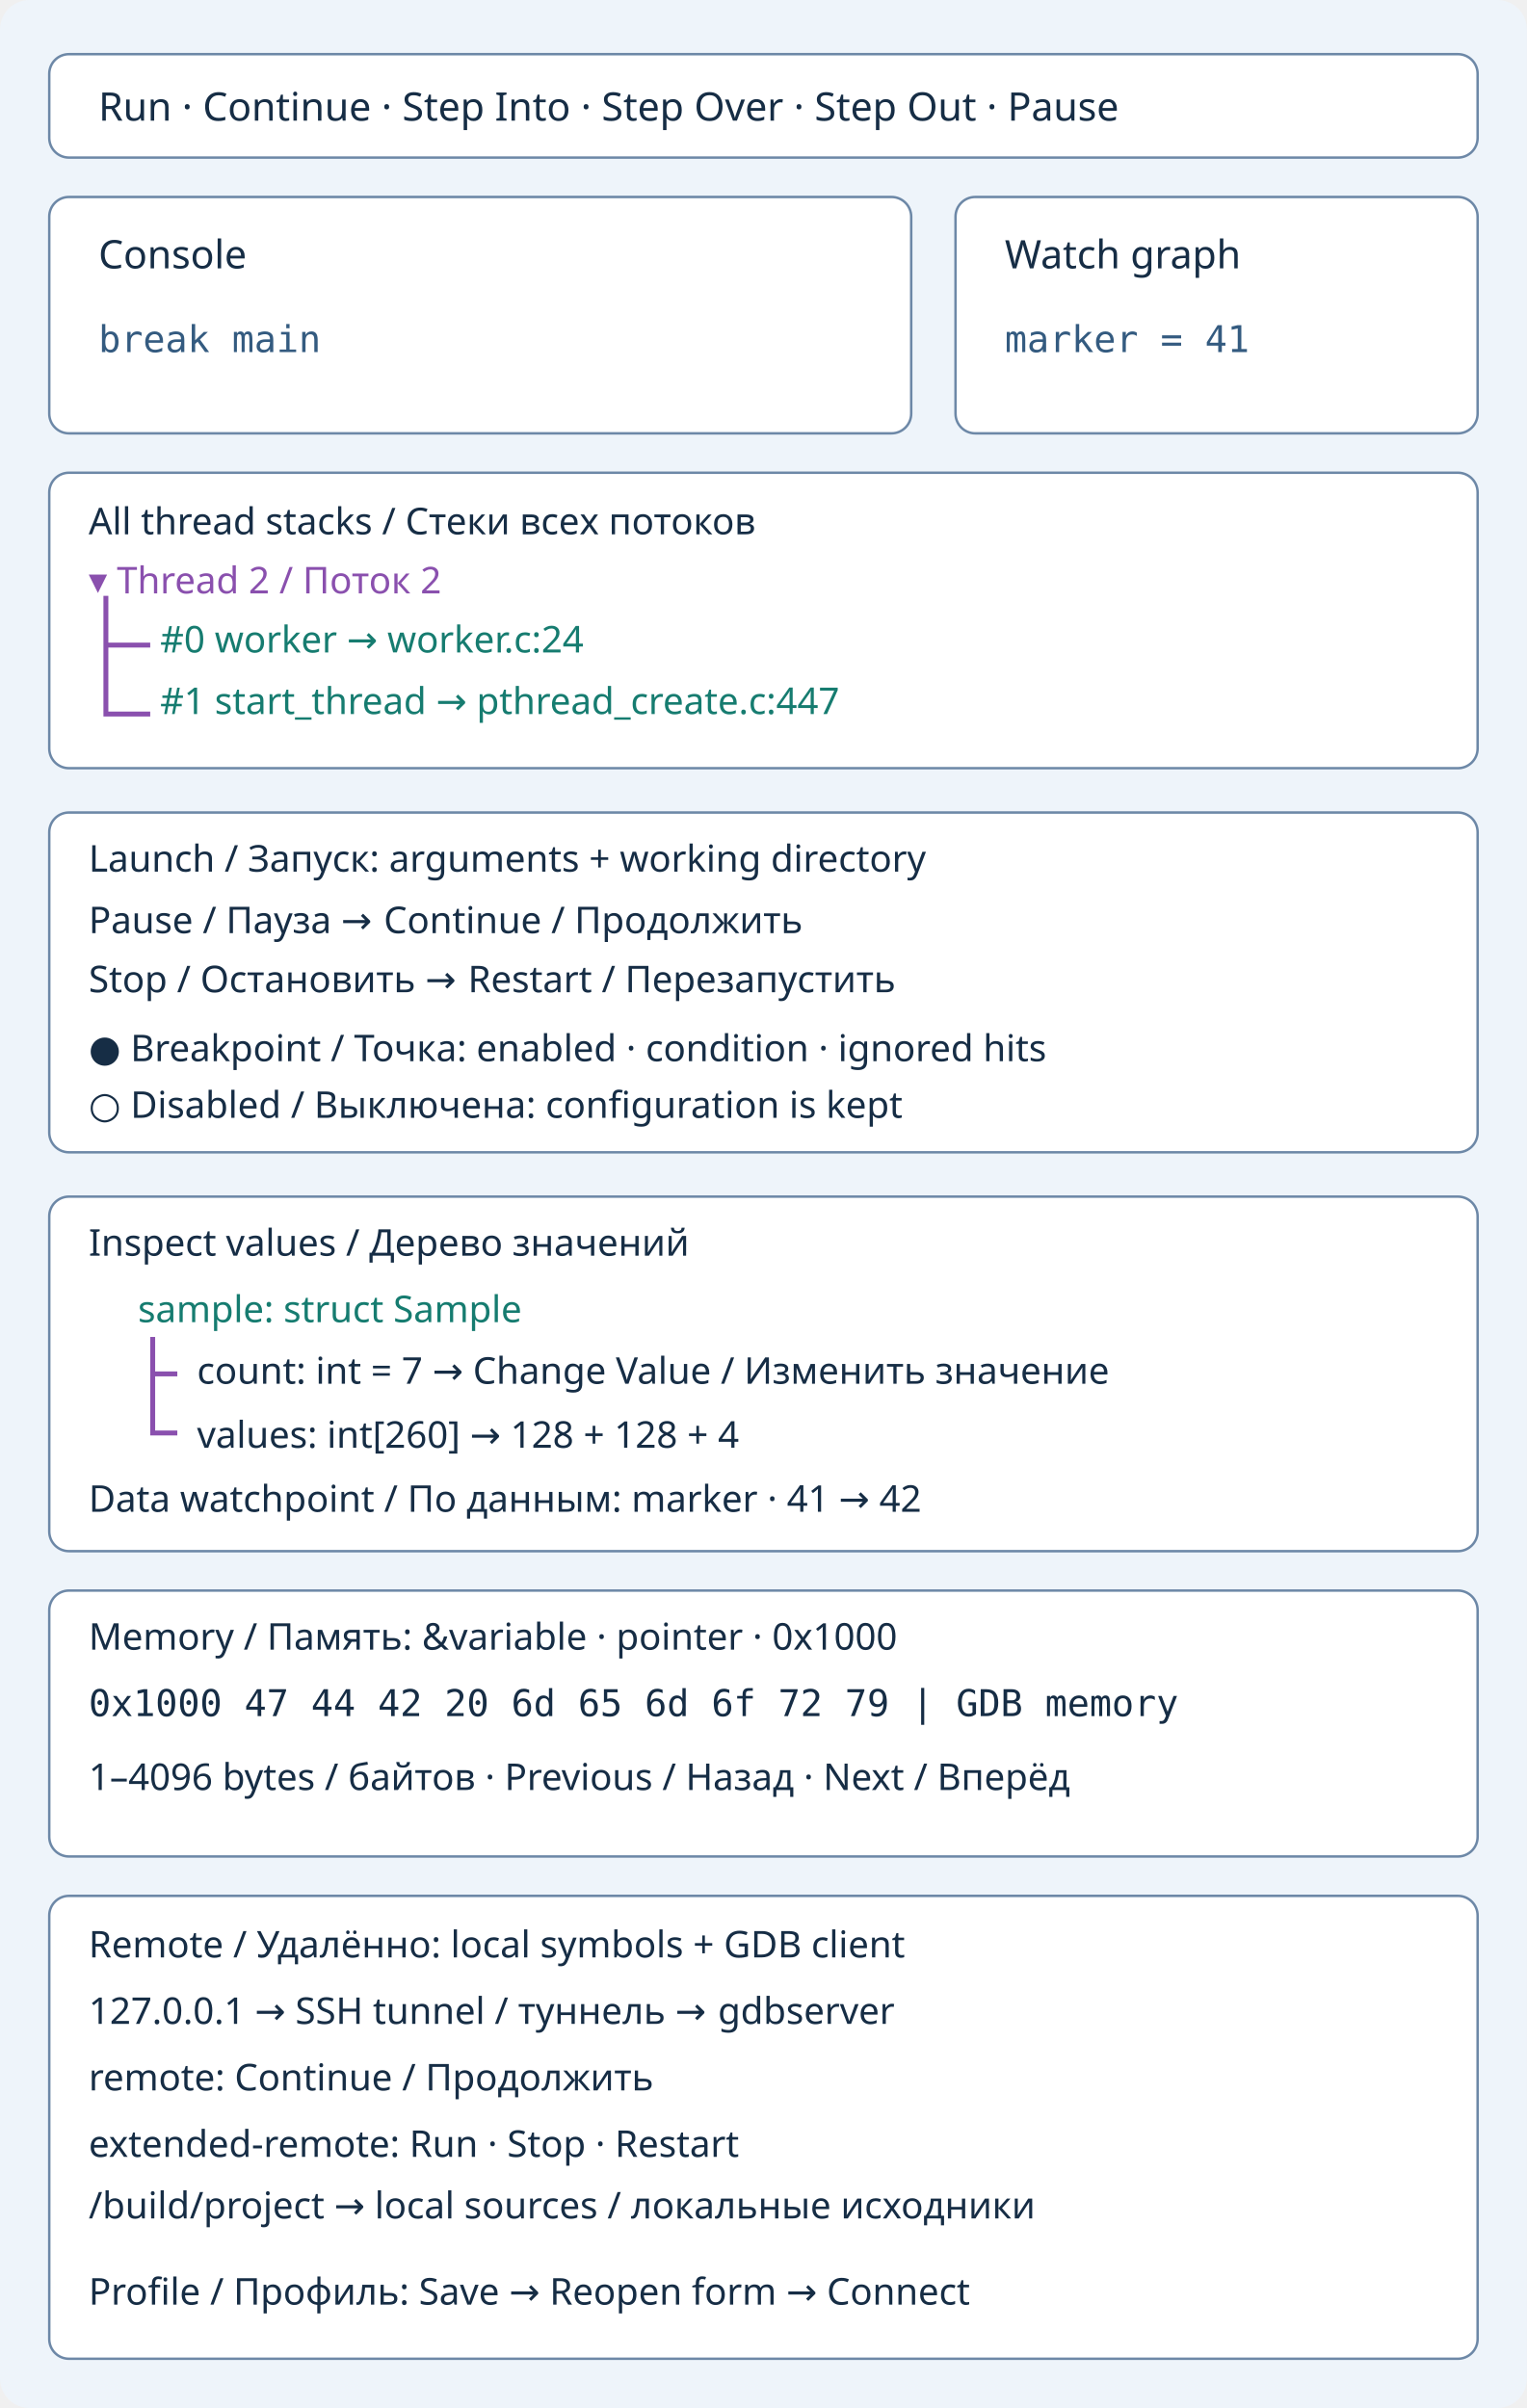
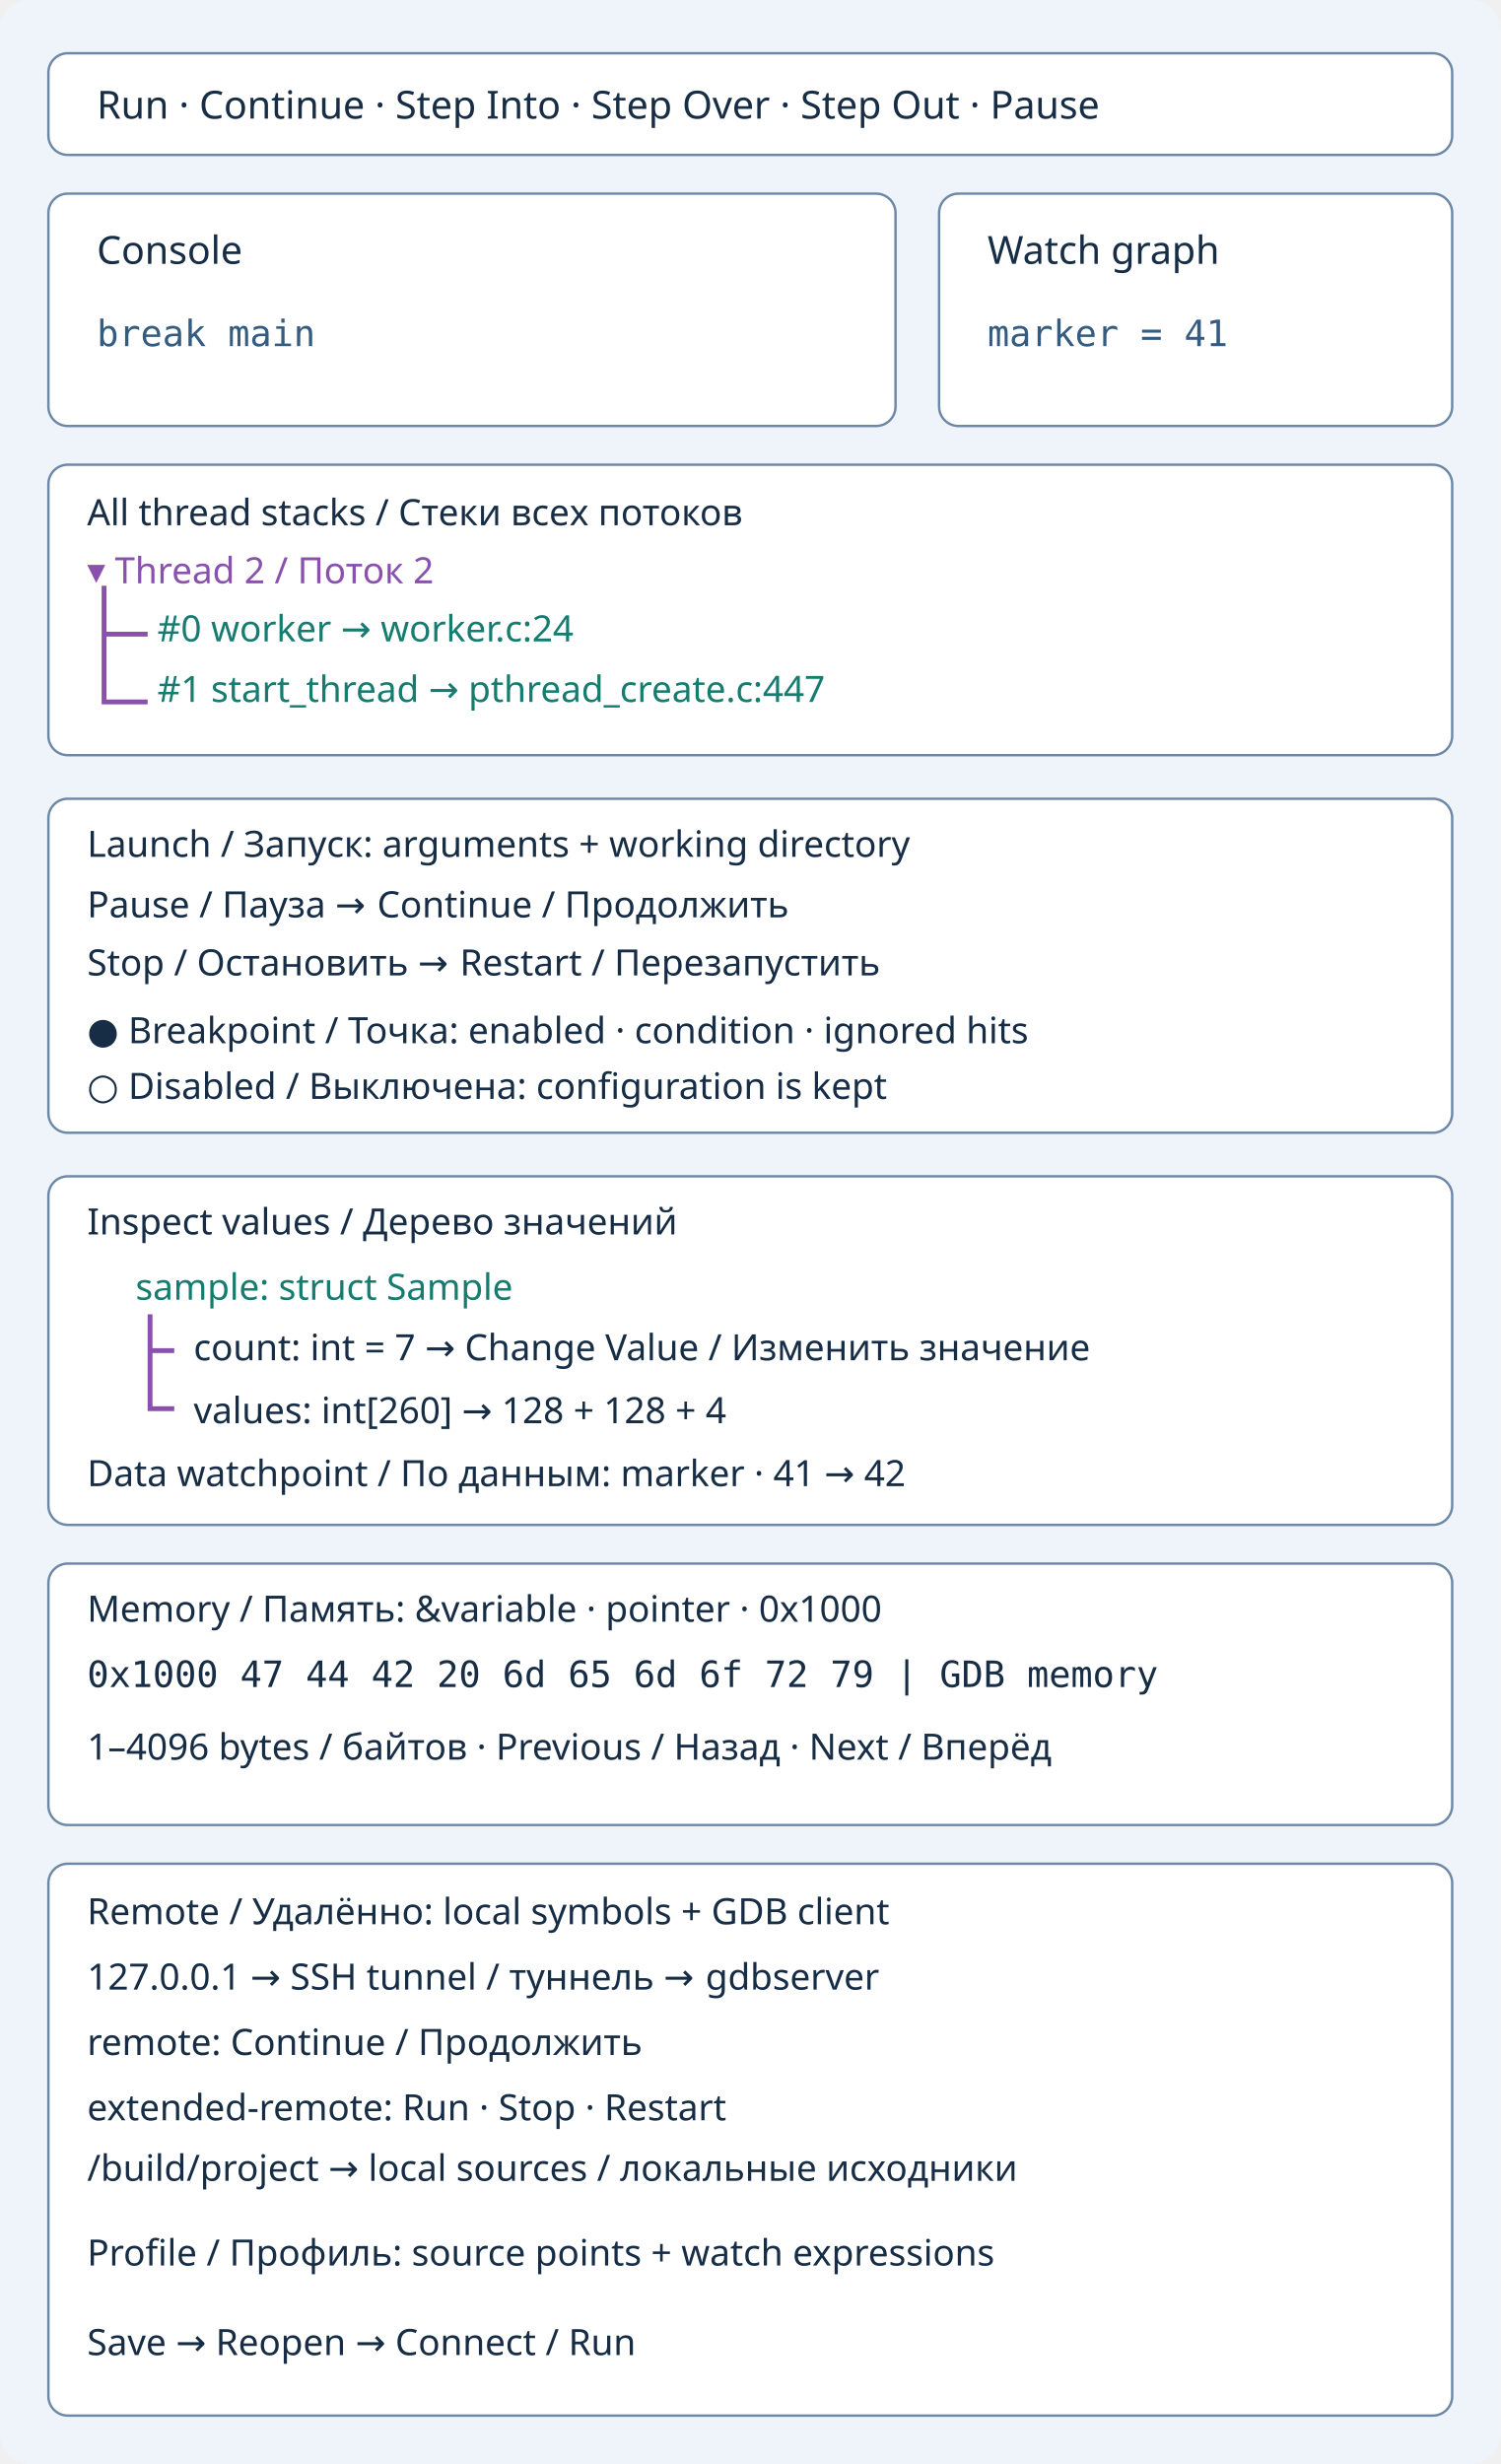
- <svg xmlns="http://www.w3.org/2000/svg" viewBox="0 0 620 978" role="img" aria-labelledby="title">
-   <rect width="620" height="978" rx="12" fill="#eef4fa" />
+ <svg xmlns="http://www.w3.org/2000/svg" viewBox="0 0 620 1018" role="img" aria-labelledby="title">
+   <rect width="620" height="1018" rx="12" fill="#eef4fa" />
  <g fill="#fff" stroke="#6d88a7">
    <rect x="20" y="22" width="580" height="42" rx="8" />
    <rect x="20" y="80" width="350" height="96" rx="8" />
    <rect x="388" y="80" width="212" height="96" rx="8" />
  </g>
  <g font-family="sans-serif" font-size="16" fill="#162d45">
    <text x="40" y="49">Run · Continue · Step Into · Step Over · Step Out · Pause</text>
    <text x="40" y="109">Console</text>
    <text x="408" y="109">Watch graph</text>
  </g>
  <g font-family="monospace" font-size="15" fill="#345b80">
    <text x="40" y="143">break main</text>
    <text x="408" y="143">marker = 41</text>
  </g>
  <rect x="20" y="192" width="580" height="120" rx="8" fill="#fff" stroke="#6d88a7" />
  <g fill="none" stroke="#8a50ae" stroke-width="2">
    <path d="M43 242v48h18M43 262h18" />
  </g>
  <g font-family="sans-serif" font-size="15">
    <text x="36" y="217" fill="#162d45">All thread stacks / Стеки всех потоков</text>
    <text x="36" y="241" fill="#8a50ae">▾ Thread 2 / Поток 2</text>
    <text x="65" y="265" fill="#167c70">#0 worker → worker.c:24</text>
    <text x="65" y="290" fill="#167c70">#1 start_thread → pthread_create.c:447</text>
  </g>
  <rect x="20" y="330" width="580" height="138" rx="8" fill="#fff" stroke="#6d88a7" />
  <g font-family="sans-serif" font-size="15" fill="#162d45">
    <text x="36" y="354">Launch / Запуск: arguments + working directory</text>
    <text x="36" y="379">Pause / Пауза → Continue / Продолжить</text>
    <text x="36" y="403">Stop / Остановить → Restart / Перезапустить</text>
    <text x="36" y="431">● Breakpoint / Точка: enabled · condition · ignored hits</text>
    <text x="36" y="454">○ Disabled / Выключена: configuration is kept</text>
  </g>
  <rect x="20" y="486" width="580" height="144" rx="8" fill="#fff" stroke="#6d88a7" />
  <g font-family="sans-serif" font-size="15" fill="#162d45">
    <text x="36" y="510">Inspect values / Дерево значений</text>
    <text x="56" y="537" fill="#167c70">sample: struct Sample</text>
    <text x="80" y="562">count: int = 7 → Change Value / Изменить значение</text>
    <text x="80" y="588">values: int[260] → 128 + 128 + 4</text>
    <text x="36" y="614">Data watchpoint / По данным: marker · 41 → 42</text>
  </g>
  <path d="M62 543v39h10M62 558h10" fill="none" stroke="#8a50ae" stroke-width="2" />
  <rect x="20" y="646" width="580" height="108" rx="8" fill="#fff" stroke="#6d88a7" />
  <g font-family="sans-serif" font-size="15" fill="#162d45">
    <text x="36" y="670">Memory / Память: &amp;variable · pointer · 0x1000</text>
    <text x="36" y="697" font-family="monospace">0x1000  47 44 42 20 6d 65 6d 6f 72 79 | GDB memory</text>
    <text x="36" y="727">1–4096 bytes / байтов · Previous / Назад · Next / Вперёд</text>
  </g>
-   <rect x="20" y="770" width="580" height="188" rx="8" fill="#fff" stroke="#6d88a7" />
+   <rect x="20" y="770" width="580" height="228" rx="8" fill="#fff" stroke="#6d88a7" />
  <g font-family="sans-serif" font-size="15" fill="#162d45">
    <text x="36" y="795">Remote / Удалённо: local symbols + GDB client</text>
    <text x="36" y="822">127.0.0.1 → SSH tunnel / туннель → gdbserver</text>
    <text x="36" y="849">remote: Continue / Продолжить</text>
    <text x="36" y="876">extended-remote: Run · Stop · Restart</text>
    <text x="36" y="901">/build/project → local sources / локальные исходники</text>
-     <text x="36" y="936">Profile / Профиль: Save → Reopen form → Connect</text>
+     <text x="36" y="936">Profile / Профиль: source points + watch expressions</text>
+     <text x="36" y="973">Save → Reopen → Connect / Run</text>
  </g>
</svg>
